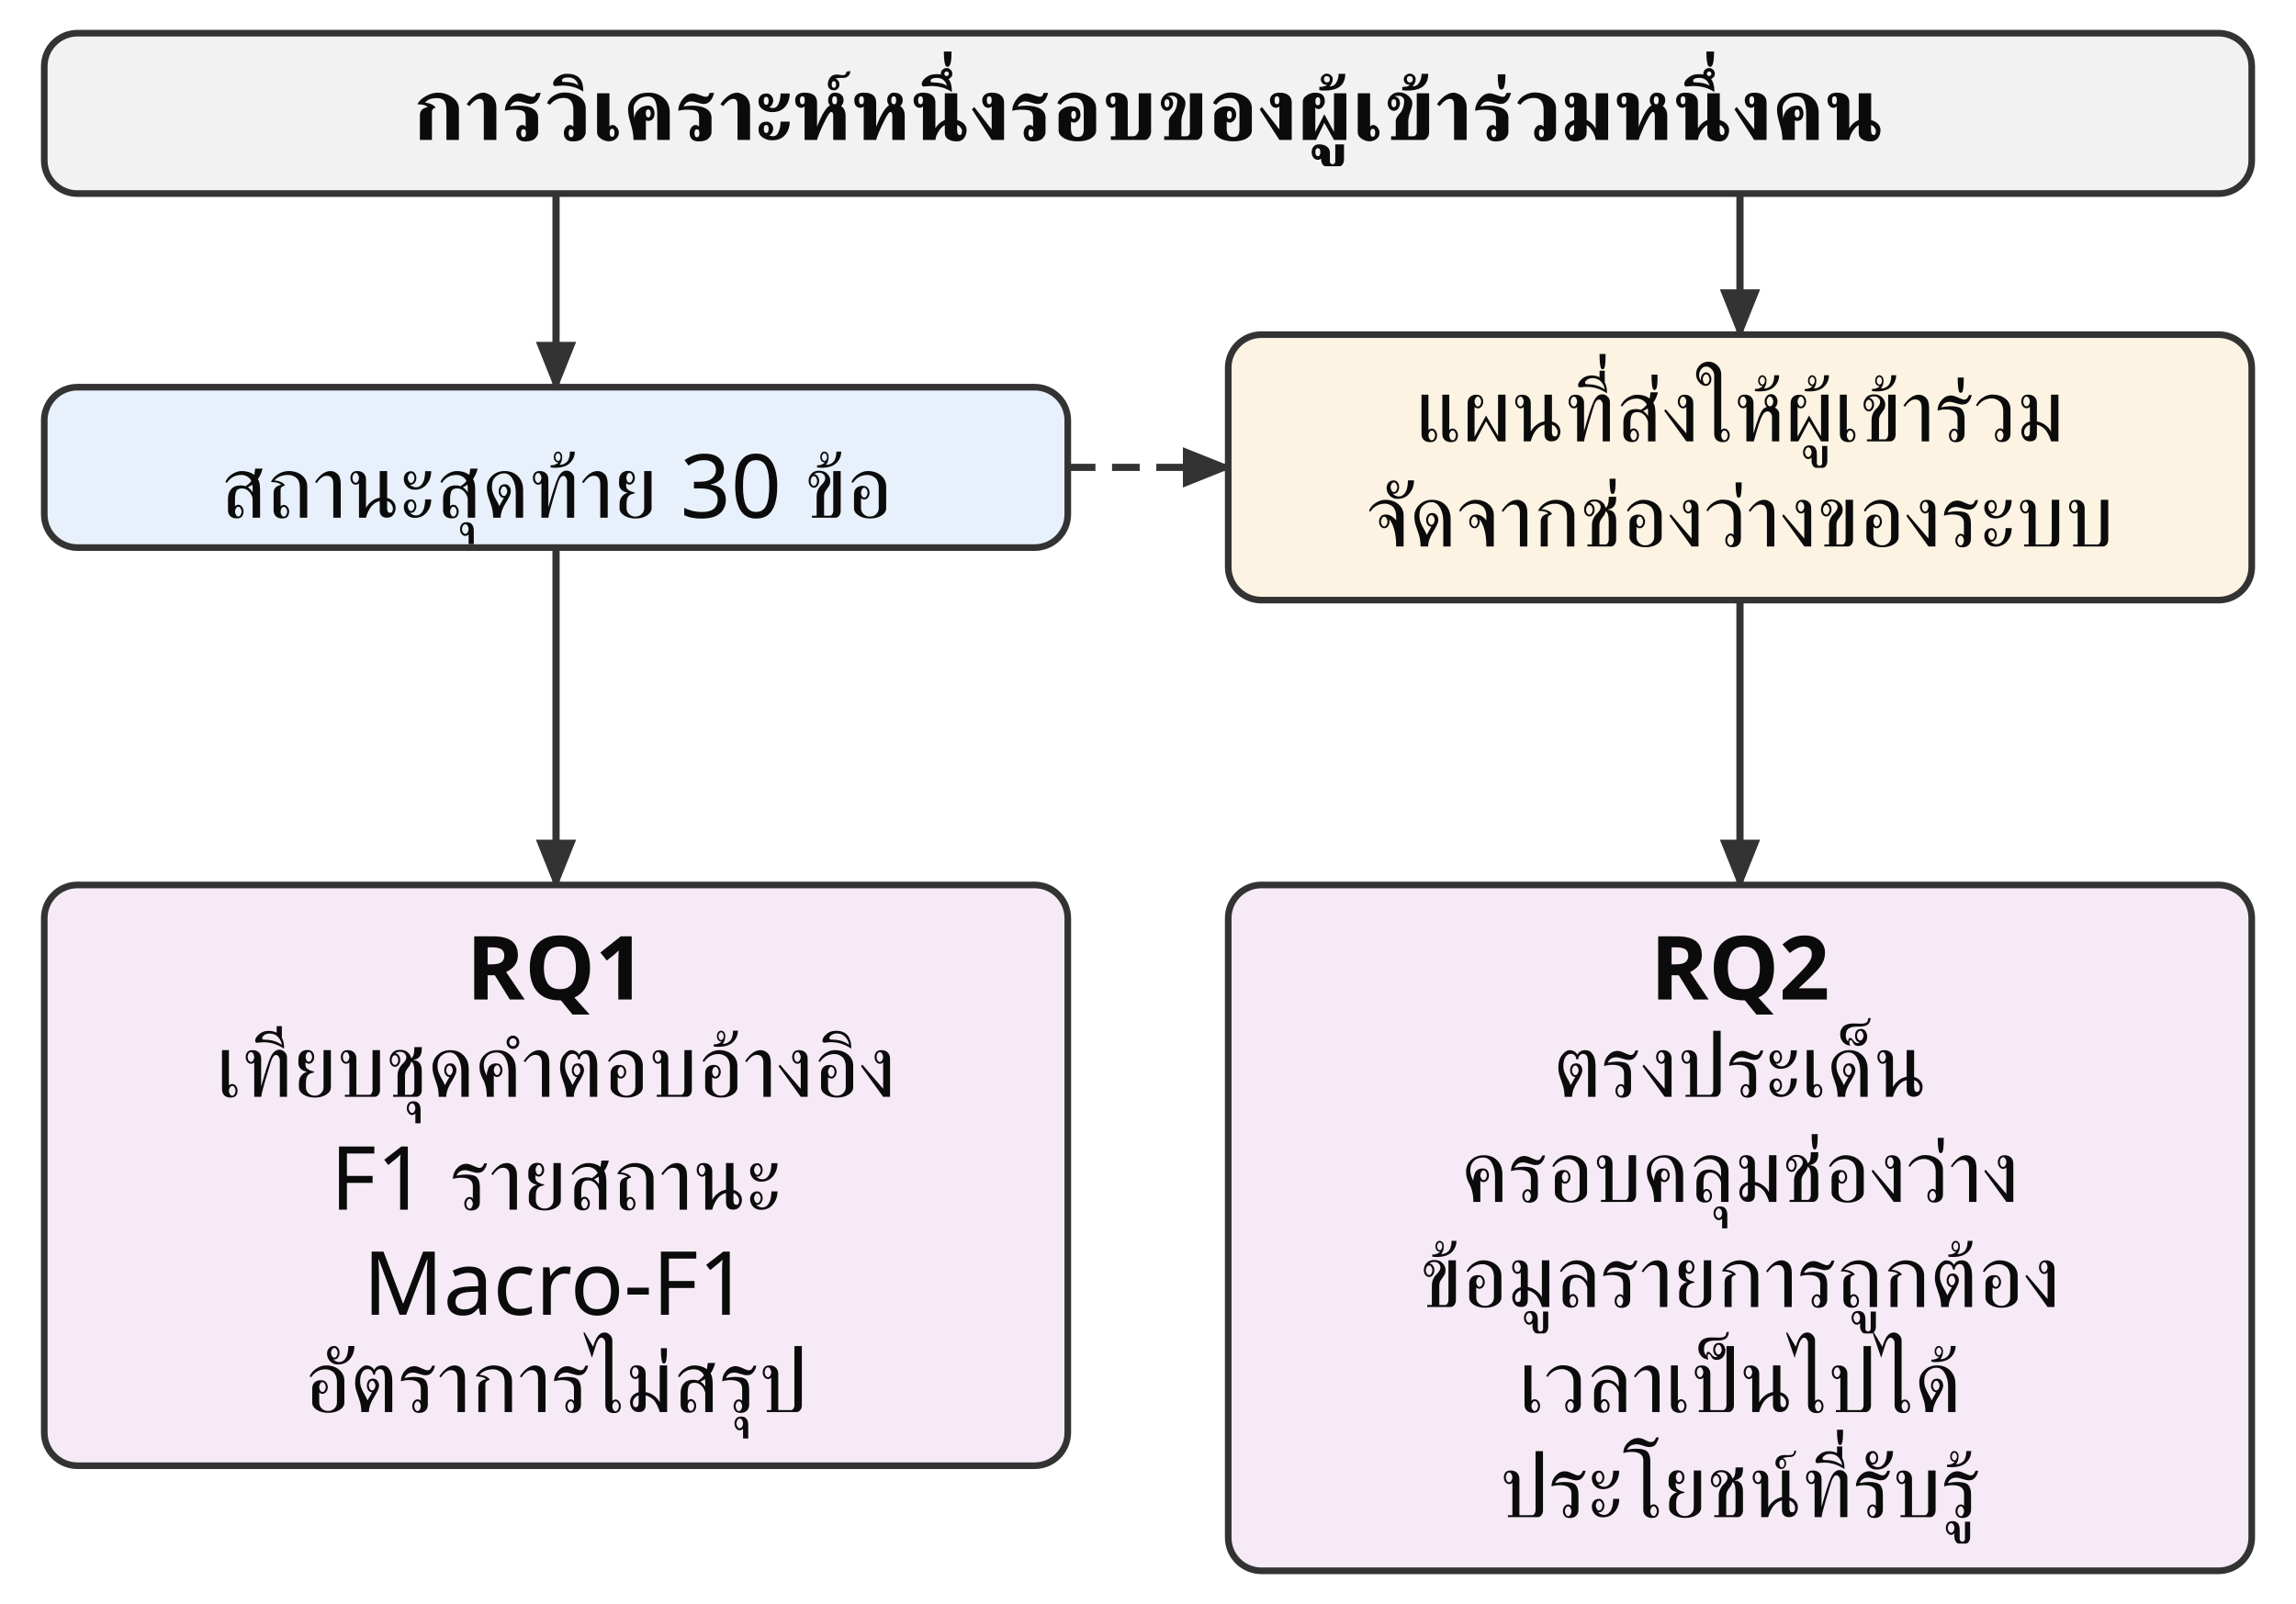
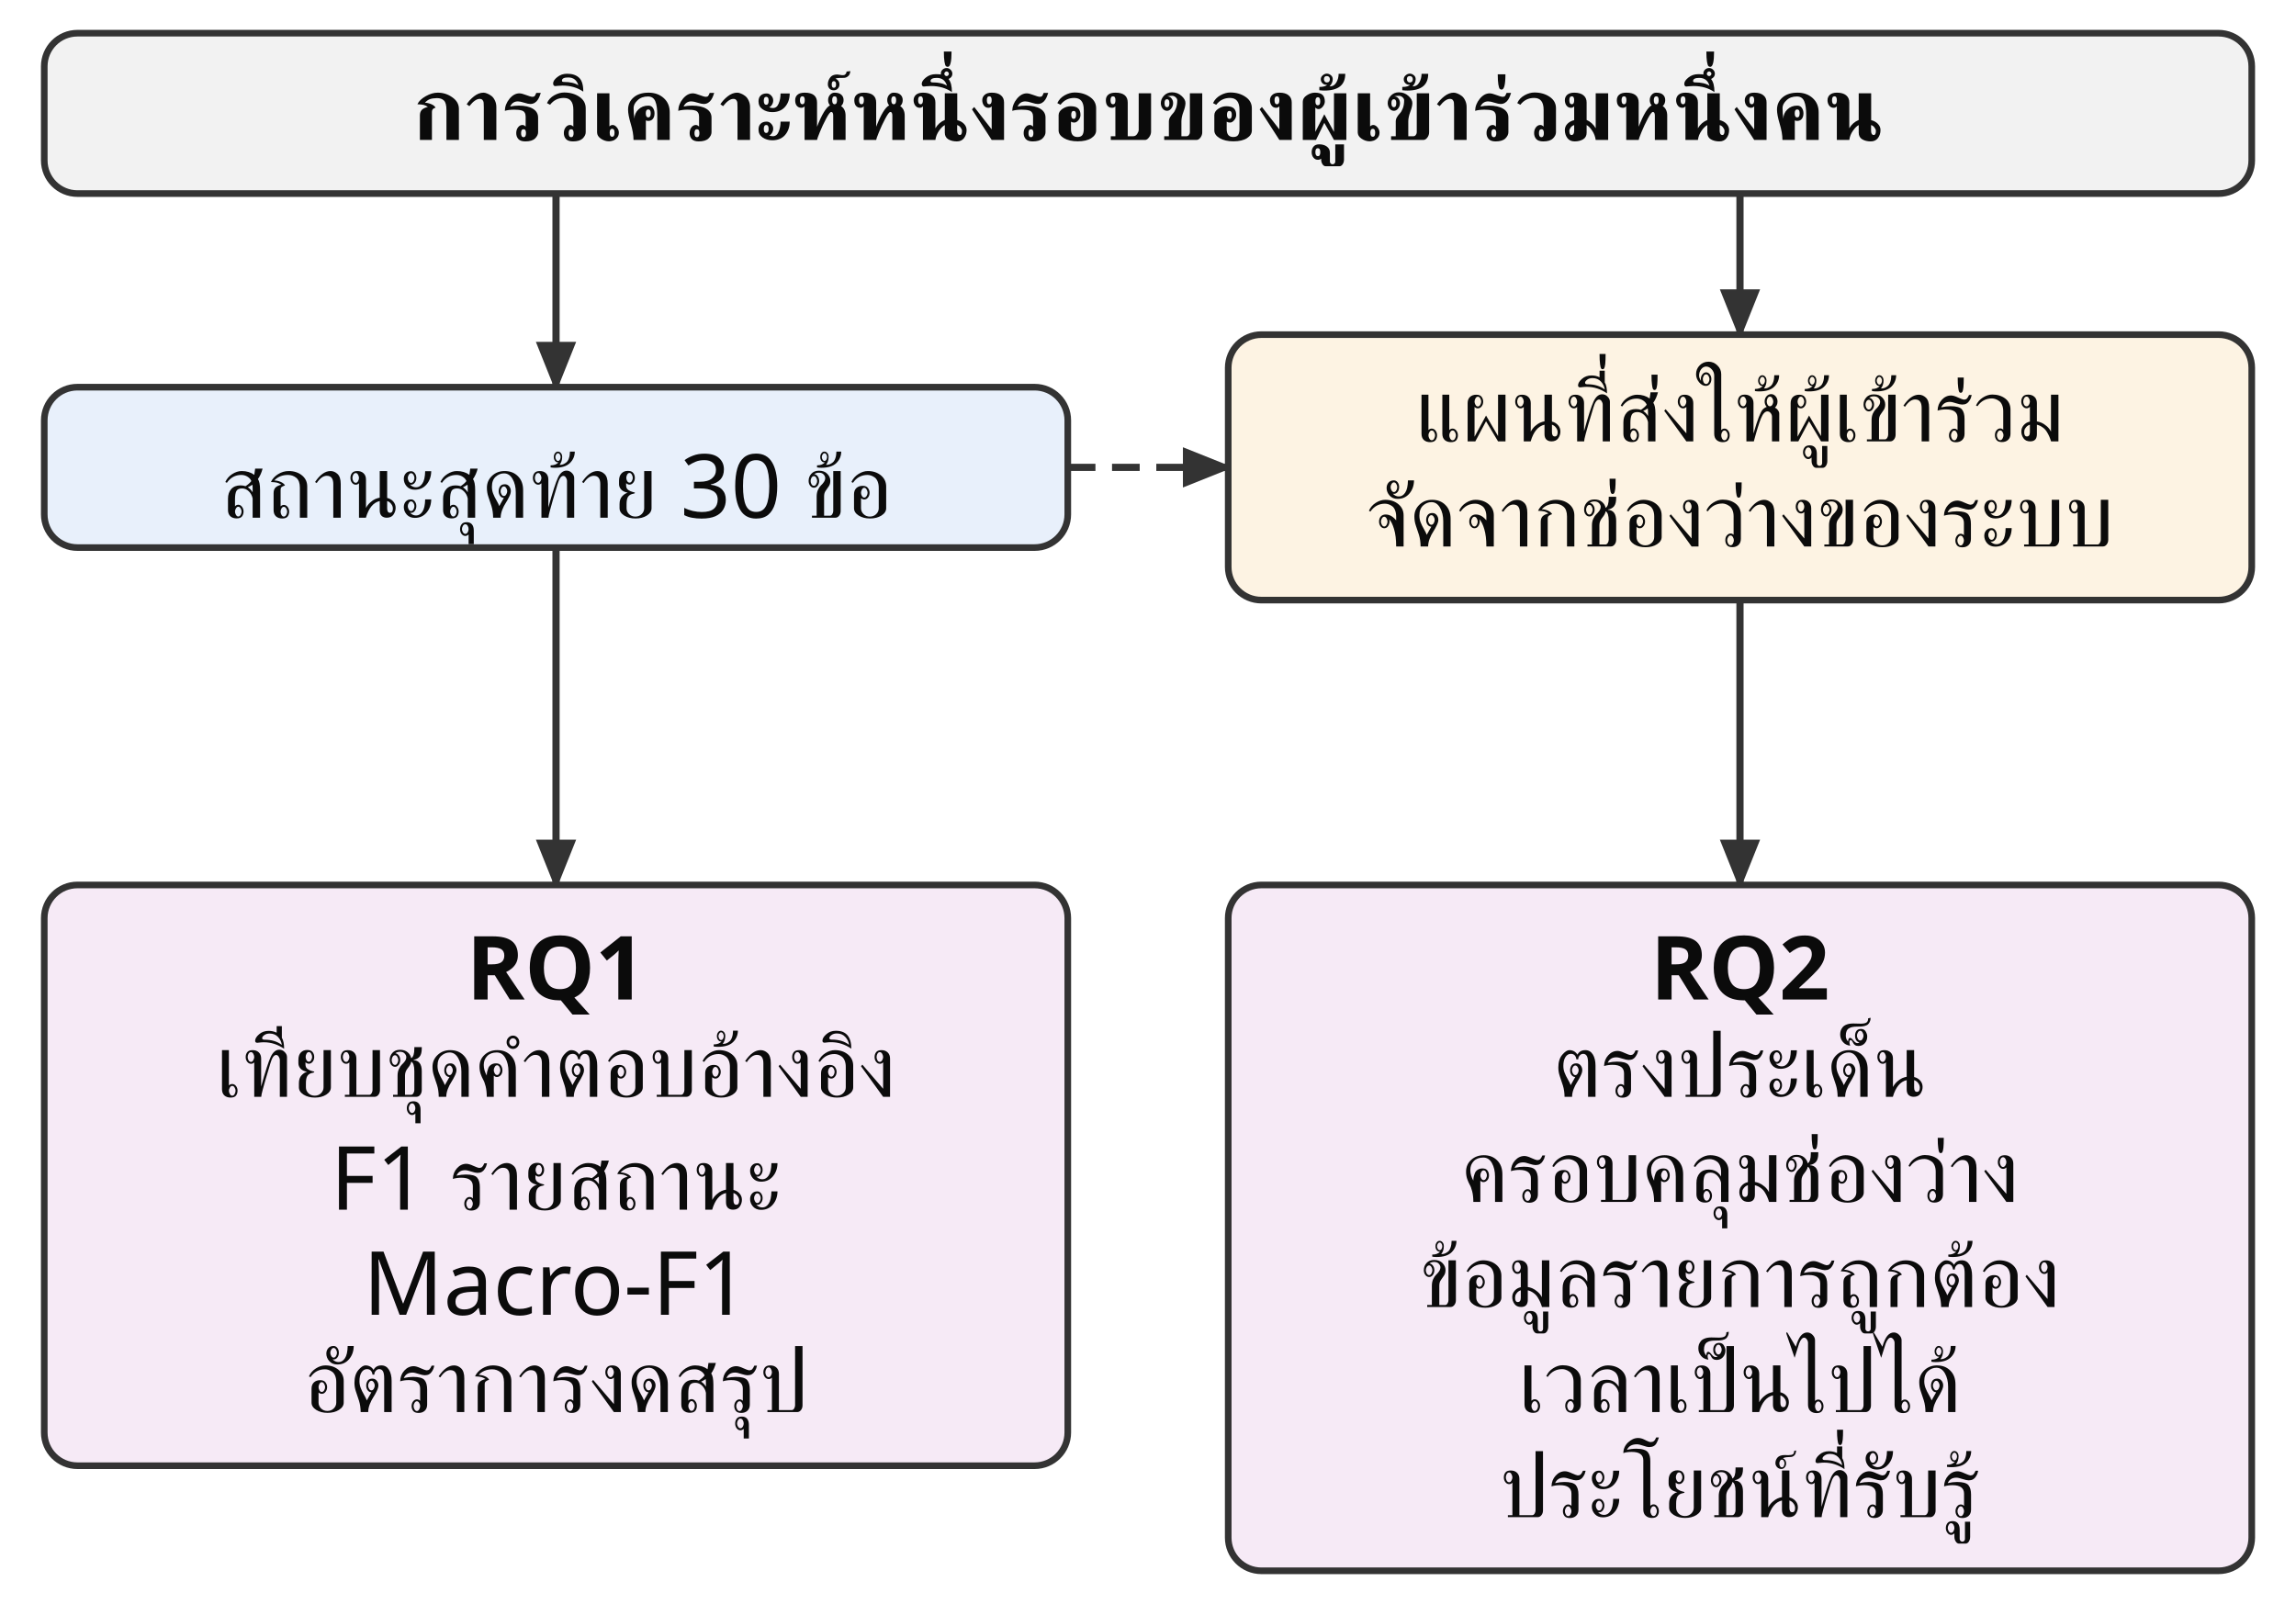
<svg xmlns="http://www.w3.org/2000/svg" viewBox="0 0 415 290" width="415" height="290" font-family="'TH Sarabun New', 'THSarabunNew', sans-serif" font-size="16">
  <defs>
    <marker id="ah" viewBox="0 0 10 10" refX="9" refY="5" markerWidth="7" markerHeight="7" orient="auto-start-reverse">
      <path d="M0 1L10 5L0 9z" fill="#333333" />
    </marker>
  </defs>
  <rect width="415" height="290" fill="#ffffff" />
  <path d="M100.5 35 L100.5 70" fill="none" stroke="#333333" stroke-width="1.3" marker-end="url(#ah)" stroke-linejoin="round" />
  <path d="M314.5 35 L314.5 60.5" fill="none" stroke="#333333" stroke-width="1.3" marker-end="url(#ah)" stroke-linejoin="round" />
  <path d="M100.5 99 L100.5 160" fill="none" stroke="#333333" stroke-width="1.3" marker-end="url(#ah)" stroke-linejoin="round" />
  <path d="M314.5 108.5 L314.5 160" fill="none" stroke="#333333" stroke-width="1.3" marker-end="url(#ah)" stroke-linejoin="round" />
  <path d="M193 84.5 L222 84.5" fill="none" stroke="#333333" stroke-width="1.3" stroke-dasharray="5 3" marker-end="url(#ah)" stroke-linejoin="round" />
  <rect x="8" y="6" width="399" height="29" rx="6" fill="#f2f2f2" stroke="#333333" stroke-width="1.2" />
  <text x="207.5" y="20.5" text-anchor="middle" dominant-baseline="central" fill="#0b0b0b" font-weight="bold">การวิเคราะห์หนึ่งรอบของผู้เข้าร่วมหนึ่งคน</text>
  <rect x="8" y="70" width="185" height="29" rx="6" fill="#e8f0fb" stroke="#333333" stroke-width="1.2" />
  <text x="100.5" y="84.5" text-anchor="middle" dominant-baseline="central" fill="#0b0b0b">สถานะสุดท้าย 30 ข้อ</text>
  <rect x="222" y="60.5" width="185" height="48" rx="6" fill="#fdf3e3" stroke="#333333" stroke-width="1.2" />
  <text x="314.5" y="75" text-anchor="middle" dominant-baseline="central" fill="#0b0b0b">แผนที่ส่งให้ผู้เข้าร่วม</text>
  <text x="314.5" y="94" text-anchor="middle" dominant-baseline="central" fill="#0b0b0b">จัดจากช่องว่างของระบบ</text>
  <rect x="8" y="160" width="185" height="105" rx="6" fill="#f6eaf6" stroke="#333333" stroke-width="1.2" />
  <text x="100.5" y="174.5" text-anchor="middle" dominant-baseline="central" fill="#0b0b0b" font-weight="bold">RQ1</text>
  <text x="100.5" y="193.5" text-anchor="middle" dominant-baseline="central" fill="#0b0b0b">เทียบชุดคำตอบอ้างอิง</text>
  <text x="100.5" y="212.5" text-anchor="middle" dominant-baseline="central" fill="#0b0b0b">F1 รายสถานะ</text>
  <text x="100.5" y="231.5" text-anchor="middle" dominant-baseline="central" fill="#0b0b0b">Macro-F1</text>
-   <text x="100.5" y="250.5" text-anchor="middle" dominant-baseline="central" fill="#0b0b0b">อัตราการไม่สรุป</text>
+   <text x="100.5" y="250.5" text-anchor="middle" dominant-baseline="central" fill="#0b0b0b">อัตราการงดสรุป</text>
  <rect x="222" y="160" width="185" height="124" rx="6" fill="#f6eaf6" stroke="#333333" stroke-width="1.2" />
  <text x="314.5" y="174.5" text-anchor="middle" dominant-baseline="central" fill="#0b0b0b" font-weight="bold">RQ2</text>
  <text x="314.5" y="193.5" text-anchor="middle" dominant-baseline="central" fill="#0b0b0b">ตรงประเด็น</text>
  <text x="314.5" y="212.5" text-anchor="middle" dominant-baseline="central" fill="#0b0b0b">ครอบคลุมช่องว่าง</text>
  <text x="314.5" y="231.5" text-anchor="middle" dominant-baseline="central" fill="#0b0b0b">ข้อมูลรายการถูกต้อง</text>
  <text x="314.5" y="250.5" text-anchor="middle" dominant-baseline="central" fill="#0b0b0b">เวลาเป็นไปได้</text>
  <text x="314.5" y="269.5" text-anchor="middle" dominant-baseline="central" fill="#0b0b0b">ประโยชน์ที่รับรู้</text>
</svg>
